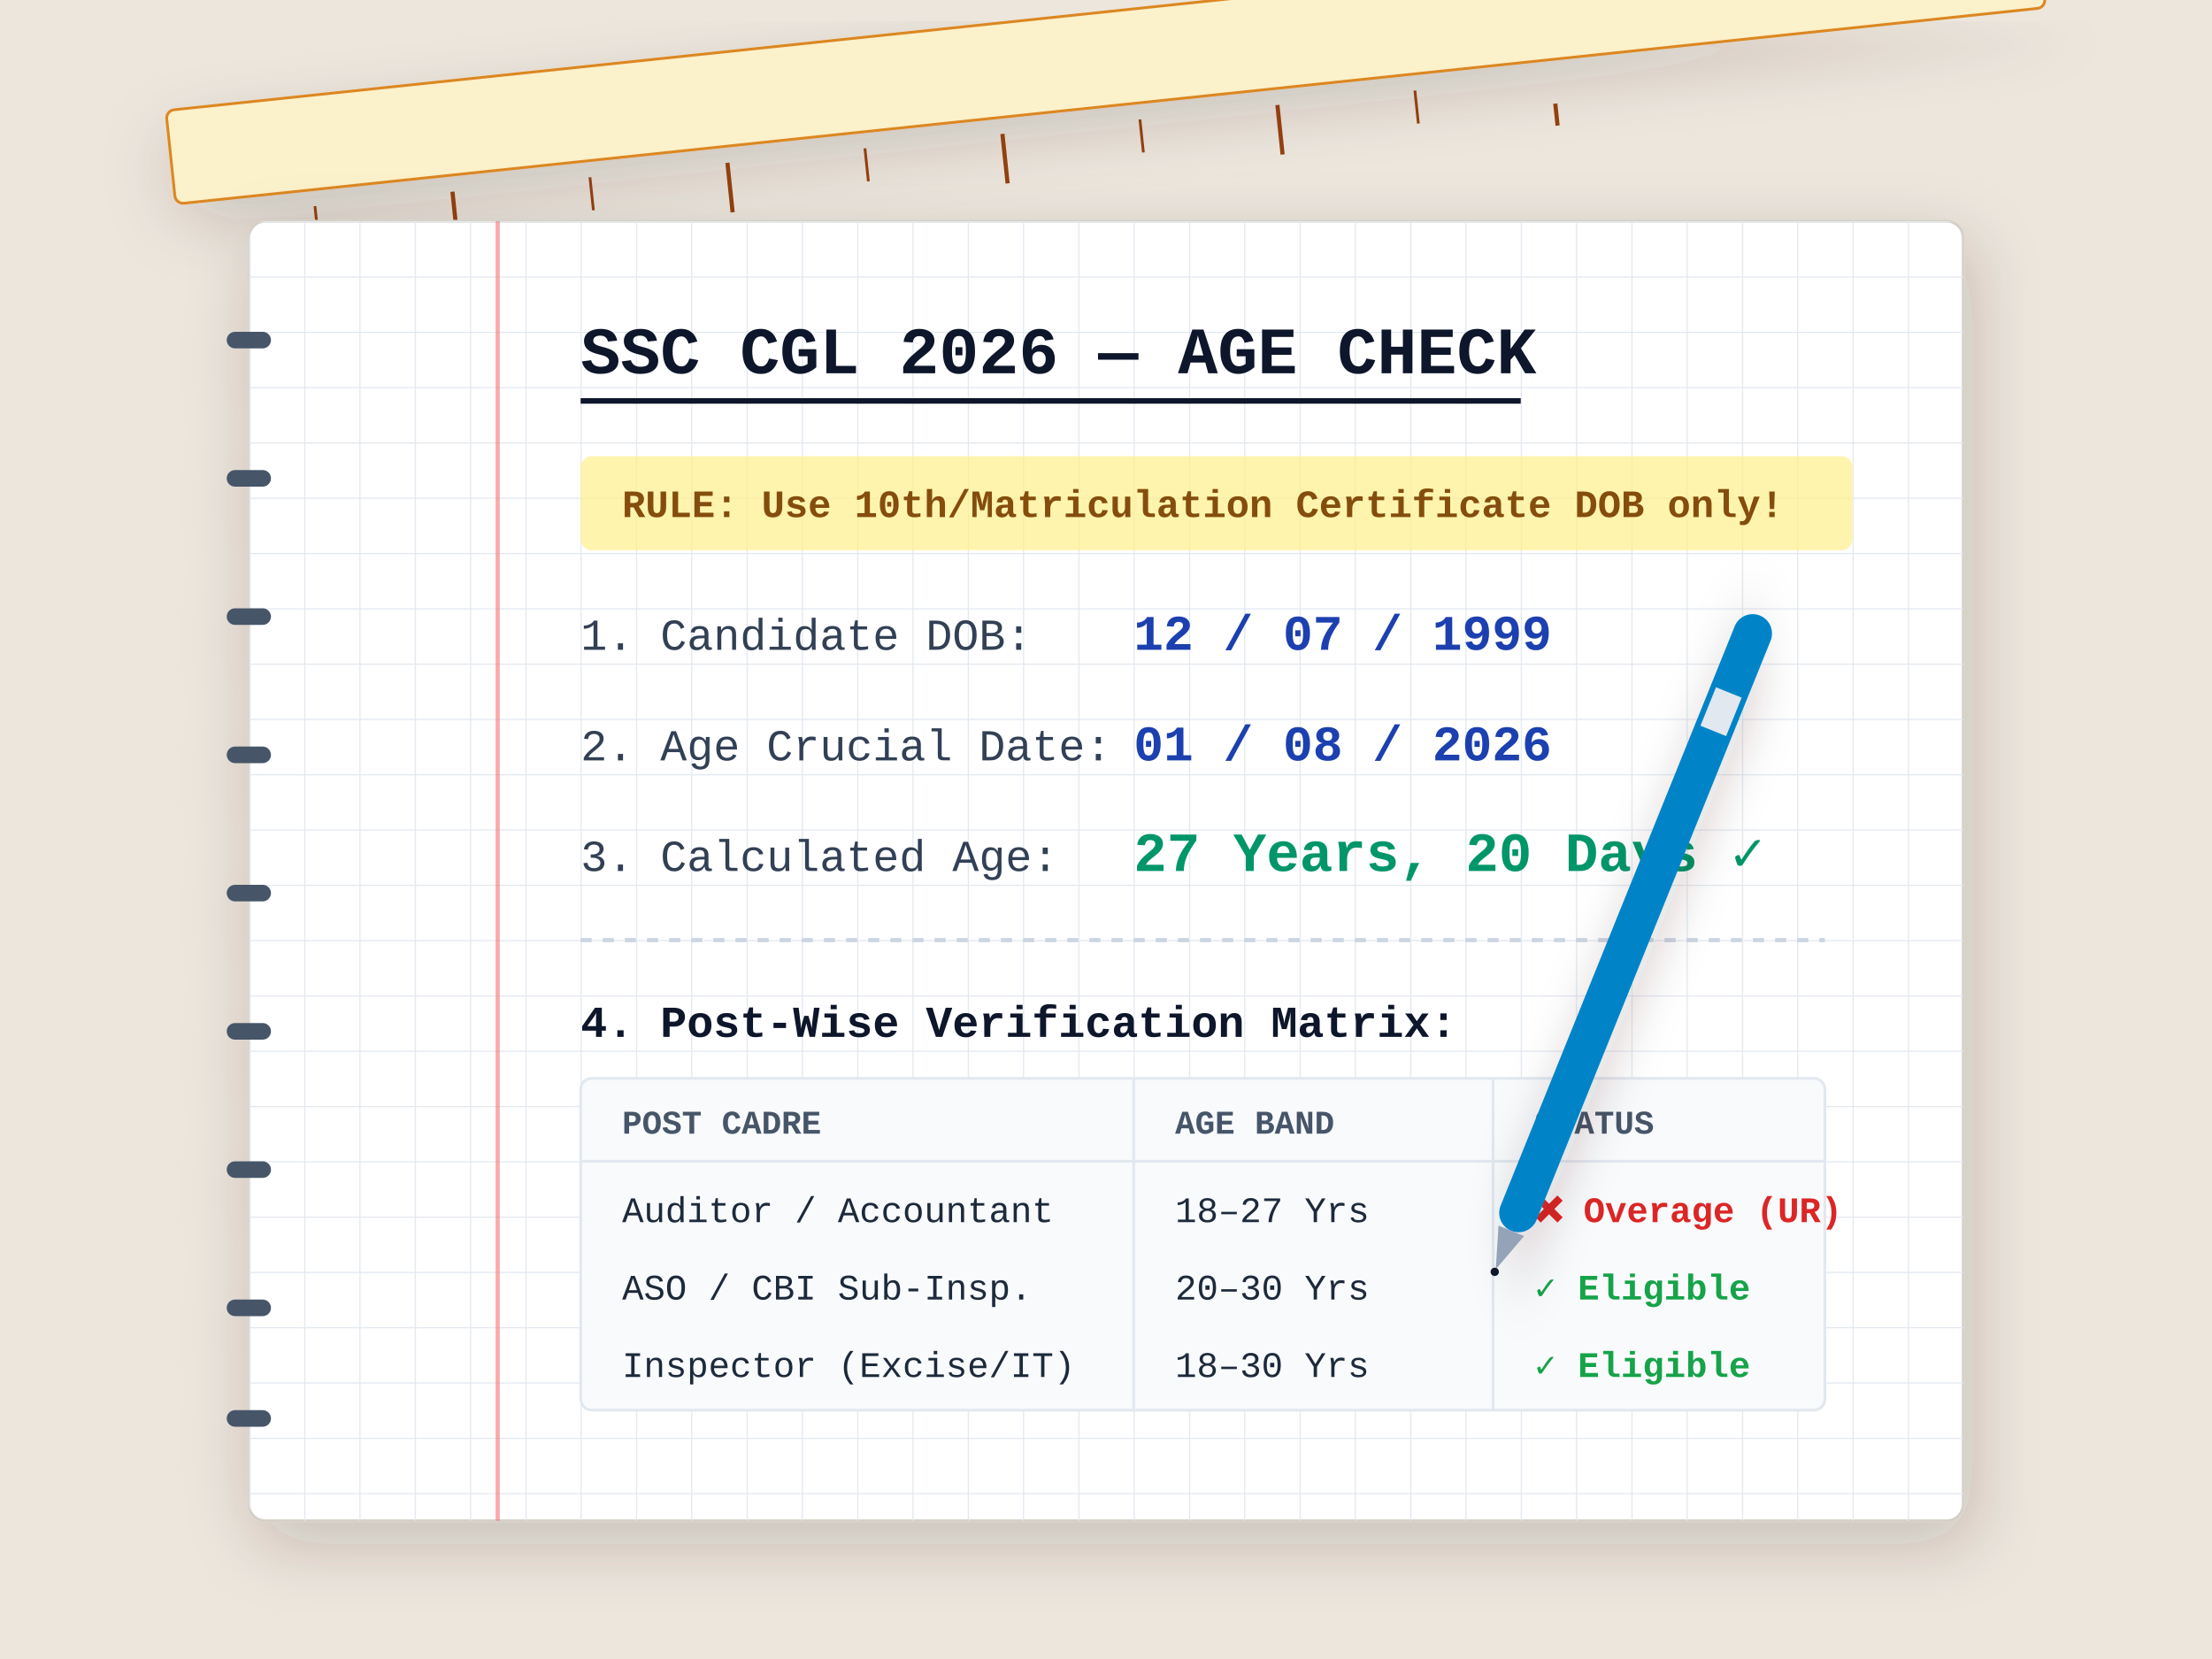
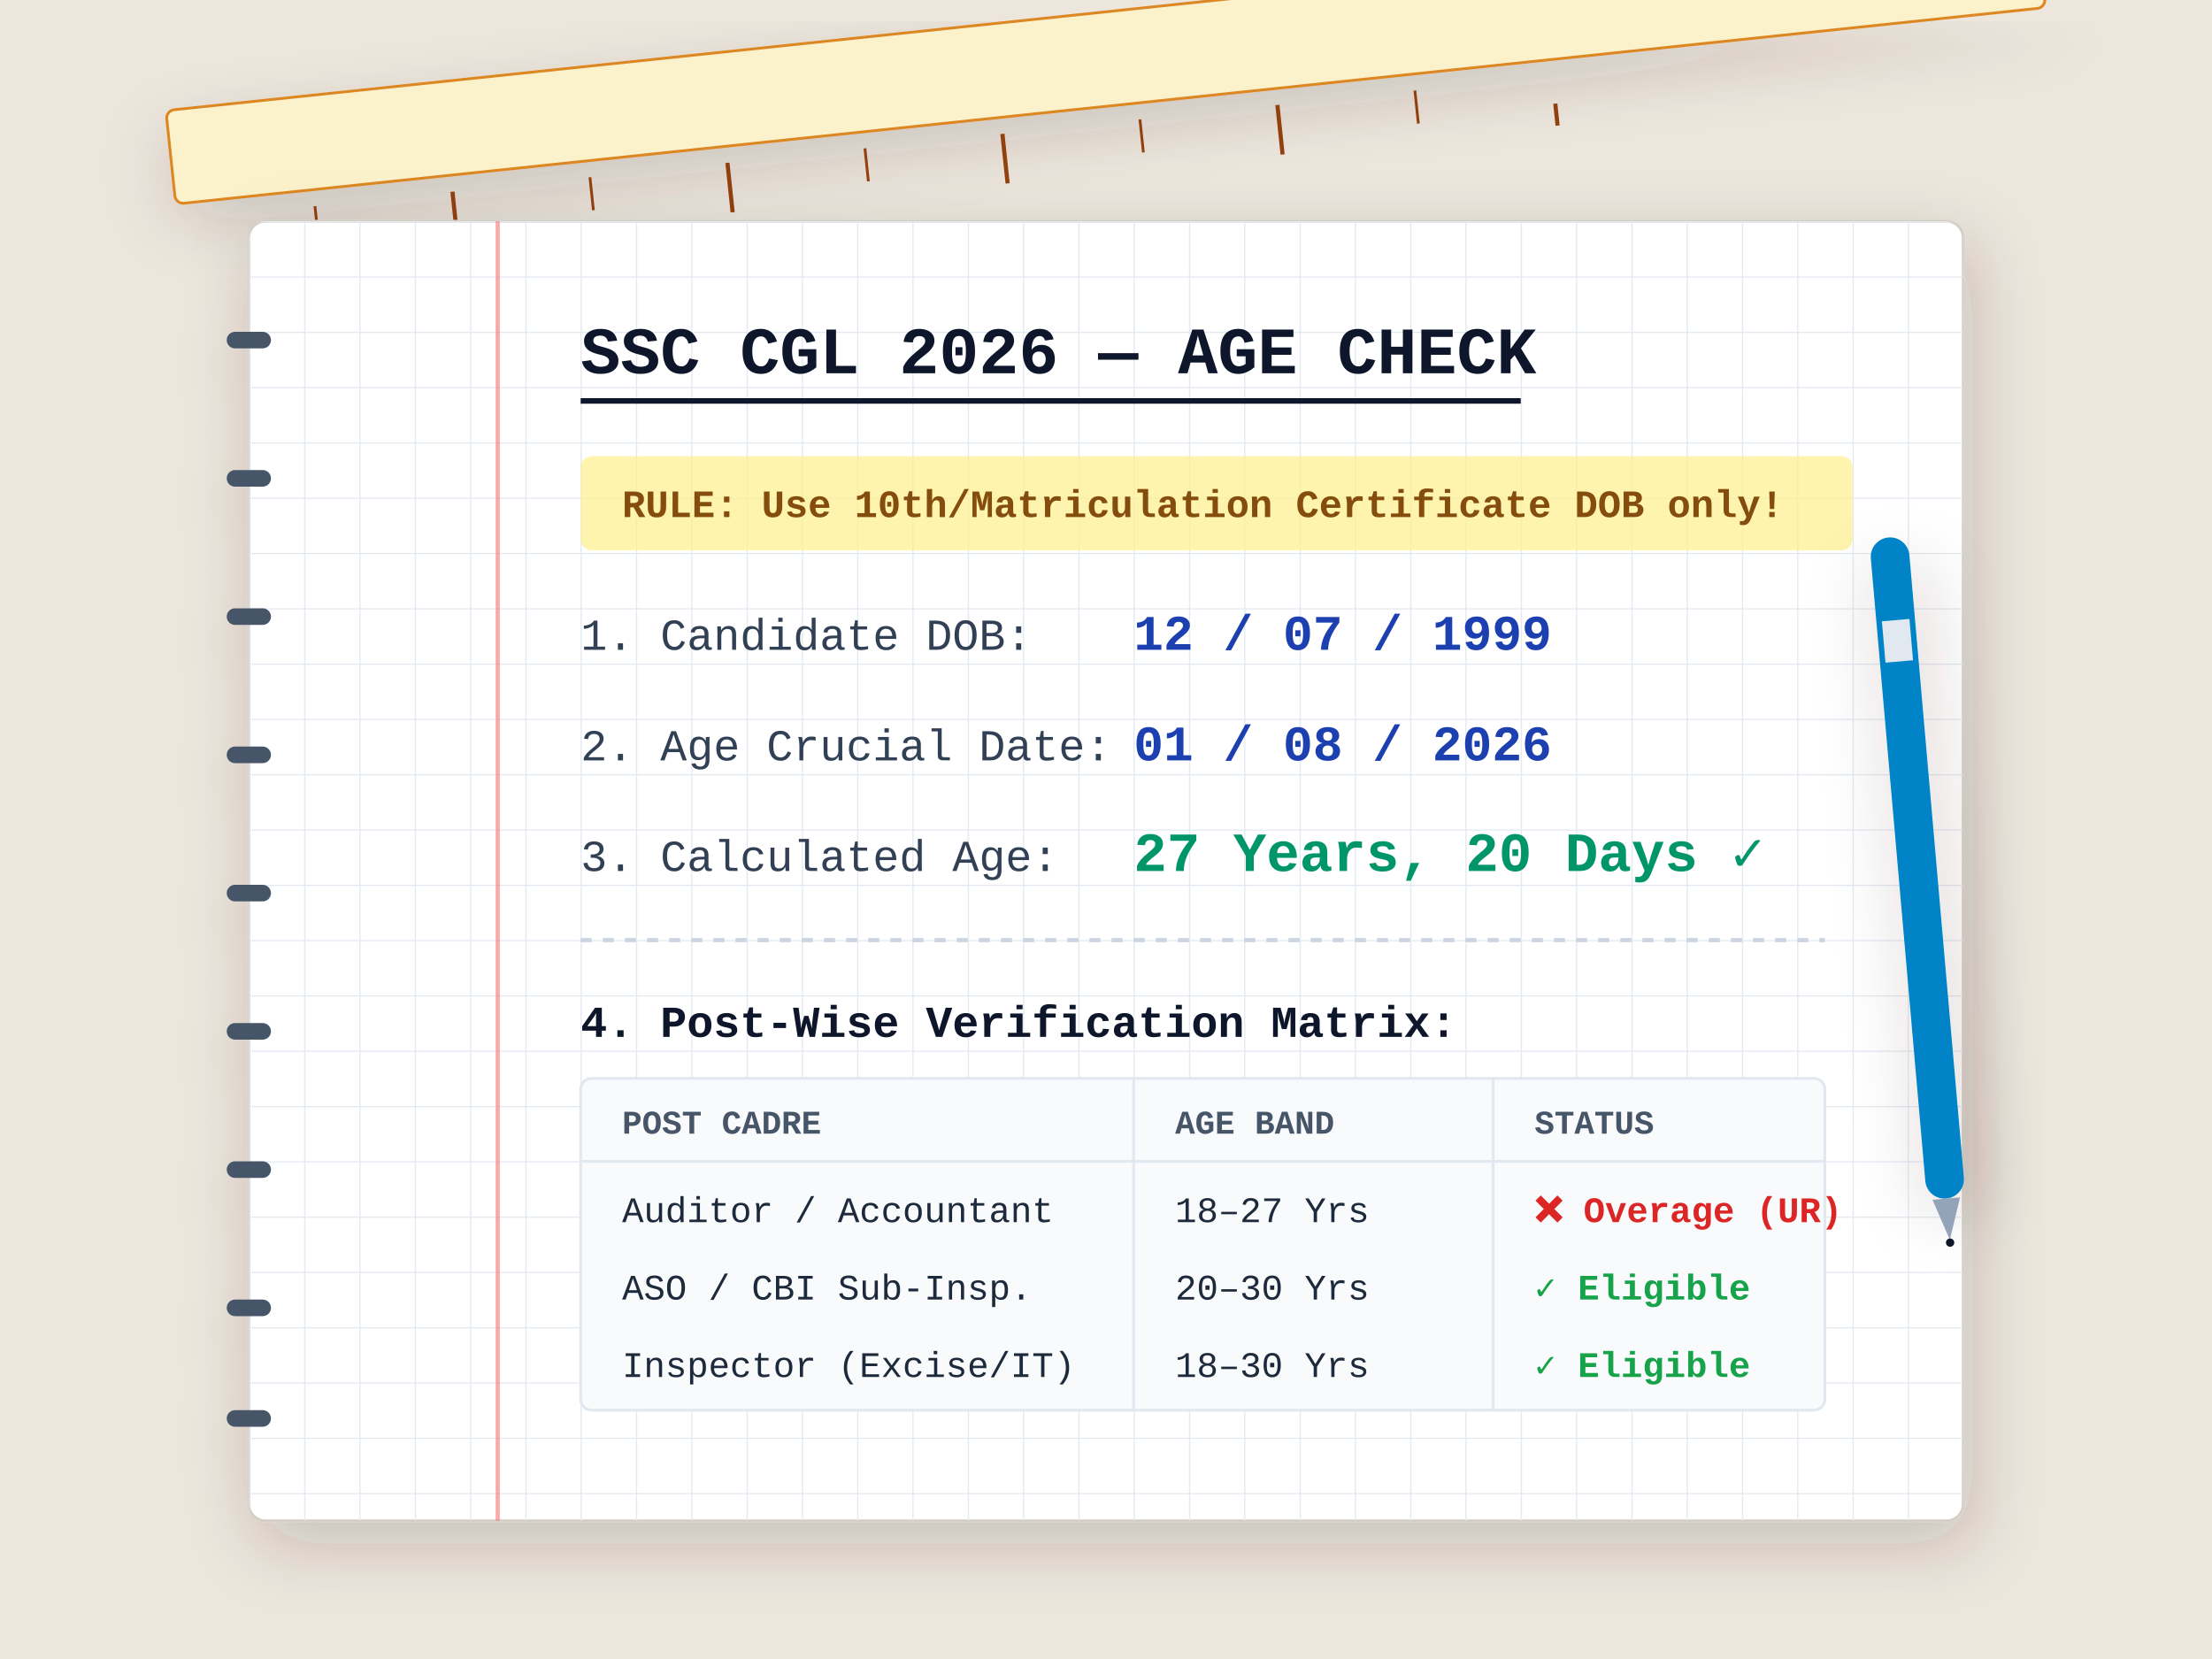
<svg xmlns="http://www.w3.org/2000/svg" viewBox="0 0 800 600" width="800" height="600">
  <defs>
    <filter id="deskShadow" x="-10%" y="-10%" width="120%" height="120%">
      <feDropShadow dx="3" dy="8" stdDeviation="12" flood-color="#3A3022" flood-opacity="0.2" />
    </filter>
    <pattern id="gridPattern" width="20" height="20" patternUnits="userSpaceOnUse">
      <path d="M 20 0 L 0 0 0 20" fill="none" stroke="#E2E8F0" stroke-width="0.8" />
    </pattern>
  </defs>
  <rect width="800" height="600" fill="#F3EFEA" />
  <rect width="800" height="600" fill="#D8CAB8" opacity="0.25" />
  <g transform="translate(60, 40) rotate(-6)">
    <rect width="680" height="34" rx="3" fill="#FEF3C7" stroke="#D97706" stroke-width="1" opacity="0.85" filter="url(#deskShadow)" />
    <line x1="50" y1="40" x2="50" y2="52" stroke="#92400E" stroke-width="1" />
    <line x1="100" y1="40" x2="100" y2="58" stroke="#92400E" stroke-width="1.5" />
    <line x1="150" y1="40" x2="150" y2="52" stroke="#92400E" stroke-width="1" />
    <line x1="200" y1="40" x2="200" y2="58" stroke="#92400E" stroke-width="1.5" />
    <line x1="250" y1="40" x2="250" y2="52" stroke="#92400E" stroke-width="1" />
    <line x1="300" y1="40" x2="300" y2="58" stroke="#92400E" stroke-width="1.5" />
    <line x1="350" y1="40" x2="350" y2="52" stroke="#92400E" stroke-width="1" />
    <line x1="400" y1="40" x2="400" y2="58" stroke="#92400E" stroke-width="1.5" />
    <line x1="450" y1="40" x2="450" y2="52" stroke="#92400E" stroke-width="1" />
    <line x1="500" y1="50" x2="500" y2="58" stroke="#92400E" stroke-width="1.5" />
  </g>
  <g transform="translate(90, 80)" filter="url(#deskShadow)">
    <rect width="620" height="470" rx="6" fill="#FFFFFF" stroke="#D5D0C7" stroke-width="1" />
    <rect width="620" height="470" rx="6" fill="url(#gridPattern)" />
    <line x1="90" y1="0" x2="90" y2="470" stroke="#F87171" stroke-width="1.5" opacity="0.6" />
    <g fill="#475569">
      <rect x="-8" y="40" width="16" height="6" rx="3" />
      <rect x="-8" y="90" width="16" height="6" rx="3" />
      <rect x="-8" y="140" width="16" height="6" rx="3" />
      <rect x="-8" y="190" width="16" height="6" rx="3" />
      <rect x="-8" y="240" width="16" height="6" rx="3" />
      <rect x="-8" y="290" width="16" height="6" rx="3" />
      <rect x="-8" y="340" width="16" height="6" rx="3" />
      <rect x="-8" y="390" width="16" height="6" rx="3" />
      <rect x="-8" y="430" width="16" height="6" rx="3" />
    </g>
    <text x="120" y="55" font-family="'Courier New', Courier, monospace" font-size="24" font-weight="700" fill="#0F172A">SSC CGL 2026 — AGE CHECK</text>
    <line x1="120" y1="65" x2="460" y2="65" stroke="#0F172A" stroke-width="2" />
    <rect x="120" y="85" width="460" height="34" rx="4" fill="#FEF08A" opacity="0.7" />
    <text x="135" y="107" font-family="'Courier New', monospace" font-size="14" font-weight="700" fill="#854D0E">RULE: Use 10th/Matriculation Certificate DOB only!</text>
    <text x="120" y="155" font-family="'Courier New', monospace" font-size="16" fill="#334155">1. Candidate DOB:</text>
    <text x="320" y="155" font-family="'Courier New', monospace" font-size="18" font-weight="700" fill="#1E40AF">12 / 07 / 1999</text>
    <text x="120" y="195" font-family="'Courier New', monospace" font-size="16" fill="#334155">2. Age Crucial Date:</text>
    <text x="320" y="195" font-family="'Courier New', monospace" font-size="18" font-weight="700" fill="#1E40AF">01 / 08 / 2026</text>
    <text x="120" y="235" font-family="'Courier New', monospace" font-size="16" fill="#334155">3. Calculated Age:</text>
    <text x="320" y="235" font-family="'Courier New', monospace" font-size="20" font-weight="700" fill="#059669">27 Years, 20 Days ✓</text>
    <line x1="120" y1="260" x2="570" y2="260" stroke="#CBD5E1" stroke-width="1.5" stroke-dasharray="4 4" />
    <text x="120" y="295" font-family="'Courier New', monospace" font-size="16" font-weight="700" fill="#0F172A">4. Post-Wise Verification Matrix:</text>
    <g transform="translate(120, 310)">
      <rect width="450" height="120" fill="#F8FAFC" stroke="#E2E8F0" stroke-width="1" rx="4" />
      <line x1="0" y1="30" x2="450" y2="30" stroke="#E2E8F0" stroke-width="1" />
      <line x1="200" y1="0" x2="200" y2="120" stroke="#E2E8F0" stroke-width="1" />
      <line x1="330" y1="0" x2="330" y2="120" stroke="#E2E8F0" stroke-width="1" />
      <text x="15" y="20" font-family="'Courier New', monospace" font-size="12" font-weight="700" fill="#475569">POST CADRE</text>
      <text x="215" y="20" font-family="'Courier New', monospace" font-size="12" font-weight="700" fill="#475569">AGE BAND</text>
      <text x="345" y="20" font-family="'Courier New', monospace" font-size="12" font-weight="700" fill="#475569">STATUS</text>
      <text x="15" y="52" font-family="'Courier New', monospace" font-size="13" fill="#1E293B">Auditor / Accountant</text>
      <text x="215" y="52" font-family="'Courier New', monospace" font-size="13" fill="#1E293B">18–27 Yrs</text>
      <text x="345" y="52" font-family="'Courier New', monospace" font-size="13" font-weight="700" fill="#DC2626">❌ Overage (UR)</text>
      <text x="15" y="80" font-family="'Courier New', monospace" font-size="13" fill="#1E293B">ASO / CBI Sub-Insp.</text>
      <text x="215" y="80" font-family="'Courier New', monospace" font-size="13" fill="#1E293B">20–30 Yrs</text>
      <text x="345" y="80" font-family="'Courier New', monospace" font-size="13" font-weight="700" fill="#16A34A">✓ Eligible</text>
      <text x="15" y="108" font-family="'Courier New', monospace" font-size="13" fill="#1E293B">Inspector (Excise/IT)</text>
      <text x="215" y="108" font-family="'Courier New', monospace" font-size="13" fill="#1E293B">18–30 Yrs</text>
      <text x="345" y="108" font-family="'Courier New', monospace" font-size="13" font-weight="700" fill="#16A34A">✓ Eligible</text>
    </g>
  </g>
-   <g transform="translate(630, 220) rotate(22)">
+   <g transform="translate(676, 195) rotate(-5)">
    <rect width="14" height="240" rx="7" fill="#0284C7" filter="url(#deskShadow)" />
    <rect x="2" y="30" width="10" height="15" fill="#E2E8F0" />
    <polygon points="7,255 2,240 12,240" fill="#94A3B8" />
    <circle cx="7" cy="256" r="1.5" fill="#0F172A" />
  </g>
</svg>
